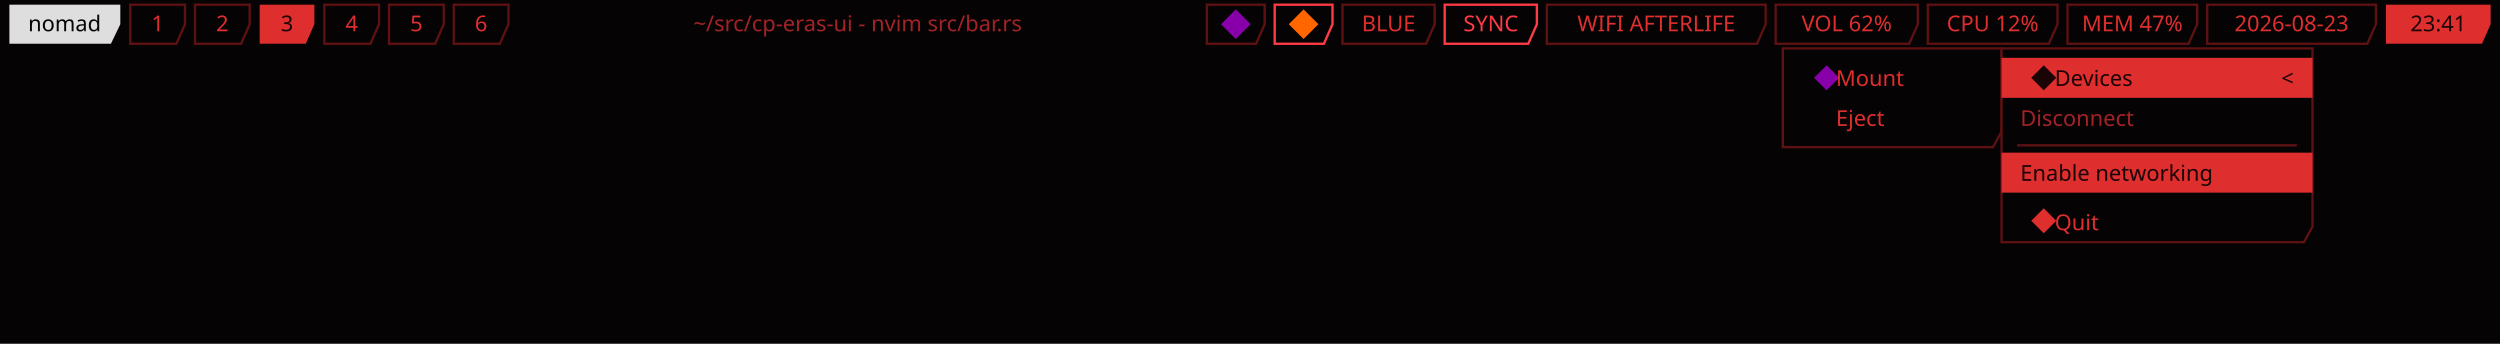
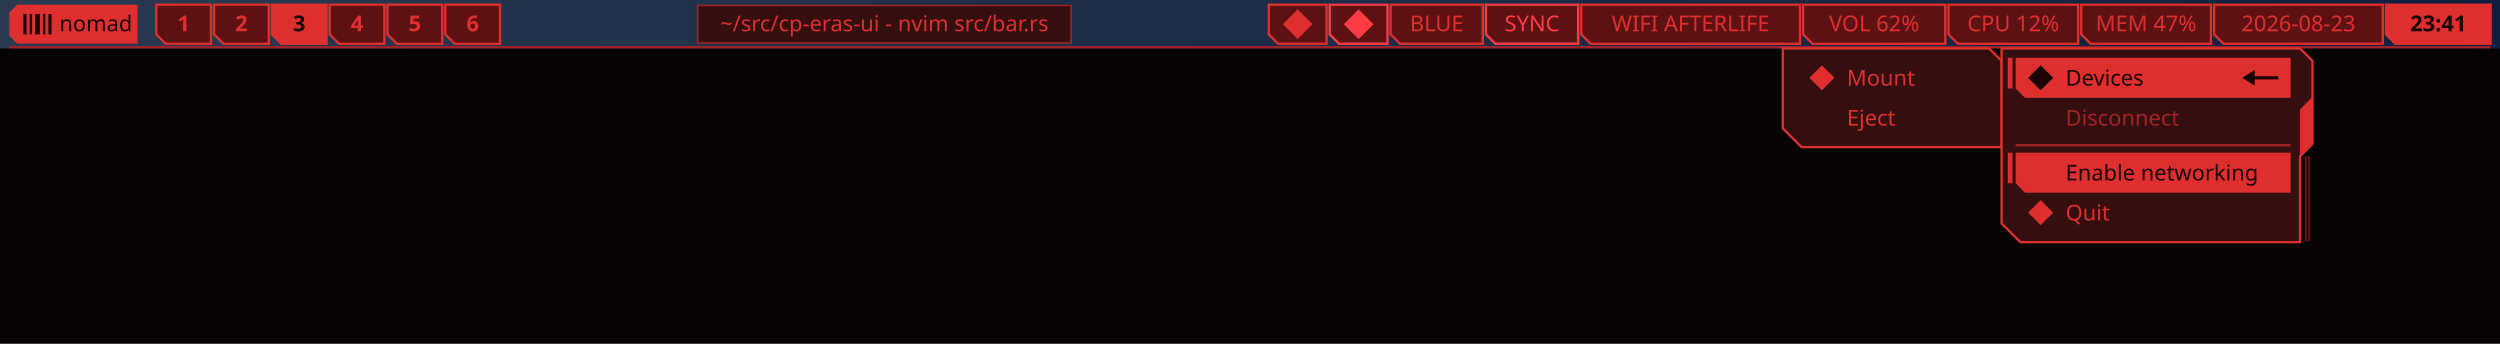
<svg xmlns="http://www.w3.org/2000/svg" width="1600" height="220" viewBox="0 0 1600 220" font-family="Rajdhani">
+   <defs>
+     <linearGradient id="band" x1="0" y1="0" x2="1" y2="0">
+       <stop offset="0" stop-color="#2a3a51" />
+       <stop offset="1" stop-color="#101f3d" />
+     </linearGradient>
+     <path id="dia16" d="M -8,0 L 0,-8 L 8,0 L 0,8 Z" />
+     <path id="dia19" d="M -9.5,0 L 0,-9.5 L 9.5,0 L 0,9.5 Z" />
+     <g id="arrow-left">
+       <rect x="6" y="-1" width="17" height="2" />
+       <path d="M 0,0 L 8,-5 V 5 Z" />
+     </g>
+   </defs>
  <rect width="1600" height="220" fill="#050304" />
+   <rect x="0" y="0" width="1600" height="31" fill="url(#band)" />
+   <rect x="6" y="29.5" width="1588" height="1.5" fill="#a32226" />
  <g font-size="14">
-     <path d="M 6 3 H 77 V 15.5 L 71 28 H 6 Z" fill="#dedede" />
-     <text x="18" y="20" fill="#050304">nomad</text>
-     <path d="M 83.4 3 H 118.4 V 15.5 L 112.9 28 H 83.4 Z" fill="none" stroke="#5e1112" stroke-width="1.5" />
-     <text x="100.9" y="20" text-anchor="middle" fill="#de2e2e">1</text>
-     <path d="M 124.8 3 H 159.8 V 15.5 L 154.3 28 H 124.8 Z" fill="none" stroke="#5e1112" stroke-width="1.5" />
-     <text x="142.3" y="20" text-anchor="middle" fill="#de2e2e">2</text>
-     <path d="M 166.2 3 H 201.2 V 15.5 L 195.7 28 H 166.2 Z" fill="#de2e2e" />
-     <text x="183.7" y="20" text-anchor="middle" fill="#1a0405">3</text>
-     <path d="M 207.6 3 H 242.6 V 15.5 L 237.1 28 H 207.6 Z" fill="none" stroke="#5e1112" stroke-width="1.5" />
-     <text x="225.1" y="20" text-anchor="middle" fill="#de2e2e">4</text>
-     <path d="M 249 3 H 284 V 15.5 L 278.5 28 H 249 Z" fill="none" stroke="#5e1112" stroke-width="1.5" />
-     <text x="266.5" y="20" text-anchor="middle" fill="#de2e2e">5</text>
-     <path d="M 290.4 3 H 325.4 V 15.5 L 319.9 28 H 290.4 Z" fill="none" stroke="#5e1112" stroke-width="1.5" />
-     <text x="307.9" y="20" text-anchor="middle" fill="#de2e2e">6</text>
-     <text x="548.9" y="20" text-anchor="middle" fill="#a32226">~/src/cp-eras-ui - nvim src/bar.rs</text>
-     <path d="M 772.4 3 H 809.4 V 15.5 L 803.9 28 H 772.4 Z" fill="none" stroke="#5e1112" stroke-width="1.5" />
-     <path d="M 781.4 15.5 L 790.9 6 L 800.4 15.5 L 790.9 25 Z" fill="#8800aa" />
-     <path d="M 815.8 3 H 852.8 V 15.5 L 847.3 28 H 815.8 Z" fill="none" stroke="#ff3b45" stroke-width="1.5" />
-     <path d="M 824.8 15.5 L 834.3 6 L 843.8 15.5 L 834.3 25 Z" fill="#ff6600" />
-     <path d="M 859.2 3 H 918.2 V 15.5 L 912.7 28 H 859.2 Z" fill="none" stroke="#5e1112" stroke-width="1.5" />
-     <text x="888.7" y="20" text-anchor="middle" fill="#de2e2e">BLUE</text>
-     <path d="M 924.6 3 H 983.6 V 15.5 L 978.1 28 H 924.6 Z" fill="none" stroke="#ff3b45" stroke-width="1.5" />
-     <text x="954.1" y="20" text-anchor="middle" fill="#ff3b45">SYNC</text>
-     <path d="M 990 3 H 1130 V 15.5 L 1124.5 28 H 990 Z" fill="none" stroke="#5e1112" stroke-width="1.5" />
-     <text x="1060" y="20" text-anchor="middle" fill="#de2e2e">WIFI AFTERLIFE</text>
-     <path d="M 1136.4 3 H 1227.4 V 15.5 L 1221.9 28 H 1136.4 Z" fill="none" stroke="#5e1112" stroke-width="1.5" />
-     <text x="1181.9" y="20" text-anchor="middle" fill="#de2e2e">VOL  62%</text>
-     <path d="M 1233.8 3 H 1316.8 V 15.5 L 1311.3 28 H 1233.8 Z" fill="none" stroke="#5e1112" stroke-width="1.5" />
-     <text x="1275.3" y="20" text-anchor="middle" fill="#de2e2e">CPU 12%</text>
-     <path d="M 1323.2 3 H 1406.2 V 15.5 L 1400.7 28 H 1323.2 Z" fill="none" stroke="#5e1112" stroke-width="1.5" />
-     <text x="1364.7" y="20" text-anchor="middle" fill="#de2e2e">MEM 47%</text>
-     <path d="M 1412.6 3 H 1520.6 V 15.5 L 1515.1 28 H 1412.6 Z" fill="none" stroke="#5e1112" stroke-width="1.5" />
-     <text x="1466.6" y="20" text-anchor="middle" fill="#de2e2e">2026-08-23</text>
-     <path d="M 1527 3 H 1594 V 15.5 L 1588.5 28 H 1527 Z" fill="#de2e2e" />
-     <text x="1560.5" y="20" text-anchor="middle" fill="#1a0405">23:41</text>
+     <path d="M 11 3 H 88 V 28 H 11 L 6 23 V 8 Z" fill="#de2e2e" />
+     <g fill="#1a0405">
+       <rect x="15" y="9" width="2" height="13" />
+       <rect x="19" y="9" width="1.5" height="13" />
+       <rect x="22.5" y="9" width="3" height="13" />
+       <rect x="27.5" y="9" width="1.5" height="13" />
+       <rect x="31" y="9" width="2" height="13" />
+       <text x="38" y="20">nomad</text>
+     </g>
+     <g stroke="#de2e2e" stroke-width="1.5" fill="#5e1112">
+       <path d="M 100 3 H 135 V 28 H 106 L 100 22 Z" />
+       <path d="M 137 3 H 172 V 28 H 143 L 137 22 Z" />
+       <path d="M 174 3 H 209 V 28 H 180 L 174 22 Z" fill="#de2e2e" />
+       <path d="M 211 3 H 246 V 28 H 217 L 211 22 Z" />
+       <path d="M 248 3 H 283 V 28 H 254 L 248 22 Z" />
+       <path d="M 285 3 H 320 V 28 H 291 L 285 22 Z" />
+     </g>
+     <g font-weight="700" text-anchor="middle" fill="#de2e2e">
+       <text x="117.5" y="20">1</text>
+       <text x="154.5" y="20">2</text>
+       <text x="191.5" y="20" fill="#1a0405">3</text>
+       <text x="228.5" y="20">4</text>
+       <text x="265.5" y="20">5</text>
+       <text x="302.5" y="20">6</text>
+     </g>
+     <rect x="446.5" y="3.5" width="239" height="24" fill="#350e10" stroke="#a32226" stroke-width="1" />
+     <text x="566" y="20" text-anchor="middle" fill="#de2e2e">~/src/cp-eras-ui - nvim src/bar.rs</text>
+     <g stroke="#de2e2e" stroke-width="1.5" fill="#5e1112">
+       <path d="M 812 3 H 849 V 28 H 818 L 812 22 Z" />
+       <path d="M 851 3 H 888 V 28 H 857 L 851 22 Z" stroke="#ff3b45" />
+       <path d="M 890 3 H 949 V 28 H 896 L 890 22 Z" />
+       <path d="M 951 3 H 1010 V 28 H 957 L 951 22 Z" stroke="#ff3b45" />
+       <path d="M 1012 3 H 1152 V 28 H 1018 L 1012 22 Z" />
+       <path d="M 1154 3 H 1245 V 28 H 1160 L 1154 22 Z" />
+       <path d="M 1247 3 H 1330 V 28 H 1253 L 1247 22 Z" />
+       <path d="M 1332 3 H 1415 V 28 H 1338 L 1332 22 Z" />
+       <path d="M 1417 3 H 1525 V 28 H 1423 L 1417 22 Z" />
+       <path d="M 1527 3 H 1594 V 28 H 1533 L 1527 22 Z" fill="#de2e2e" />
+     </g>
+     <use href="#dia19" x="830.5" y="15.5" fill="#de2e2e" />
+     <use href="#dia19" x="869.5" y="15.5" fill="#ff3b45" />
+     <g text-anchor="middle" fill="#de2e2e">
+       <text x="919.5" y="20">BLUE</text>
+       <text x="980.5" y="20" fill="#ff3b45">SYNC</text>
+       <text x="1082" y="20">WIFI AFTERLIFE</text>
+       <text x="1199.5" y="20">VOL  62%</text>
+       <text x="1288.5" y="20">CPU 12%</text>
+       <text x="1373.5" y="20">MEM 47%</text>
+       <text x="1471" y="20">2026-08-23</text>
+       <text x="1560.5" y="20" font-weight="700" fill="#1a0405">23:41</text>
+     </g>
  </g>
-   <path d="M 1141 31 H 1281 V 84.2 L 1275.5 94.2 H 1141 Z" fill="#050304" stroke="#5e1112" stroke-width="1.5" />
+   <path d="M 1141 31 H 1273 L 1281 39 V 94.2 H 1153 L 1141 82.2 Z" fill="#350e10" stroke="#de2e2e" stroke-width="1.5" />
+   <g font-size="14" fill="#de2e2e">
+     <use href="#dia16" x="1166" y="49.8" />
+     <text x="1182" y="54.8">Mount</text>
+     <text x="1182" y="80.4">Eject</text>
+   </g>
+   <path d="M 1281 31 H 1472 L 1480 39 V 92 L 1472 100 V 155 H 1293 L 1281 143 Z" fill="#350e10" stroke="#de2e2e" stroke-width="1.5" />
+   <path d="M 1480 62 V 92 L 1472 100 V 70 Z" fill="#de2e2e" />
+   <rect x="1475" y="100" width="1.5" height="54.5" fill="#5e1112" />
+   <rect x="1477" y="100" width="1.5" height="54.5" fill="#5e1112" />
  <g font-size="14">
-     <path d="M 1161 49.8 L 1169 41.8 L 1177 49.8 L 1169 57.8 Z" fill="#8800aa" />
-     <text x="1175" y="55" fill="#de2e2e">Mount</text>
-     <text x="1175" y="80.6" fill="#de2e2e">Eject</text>
-   </g>
-   <path d="M 1281 31 H 1480 V 145 L 1474.5 155 H 1281 Z" fill="#050304" stroke="#5e1112" stroke-width="1.5" />
-   <g font-size="14">
-     <rect x="1281" y="37" width="199" height="25.6" fill="#de2e2e" />
-     <path d="M 1300 49.8 L 1308 41.8 L 1316 49.8 L 1308 57.8 Z" fill="#1a0405" />
-     <text x="1315" y="55" fill="#1a0405">Devices</text>
-     <text x="1468" y="55" text-anchor="end" fill="#1a0405">&lt;</text>
-     <text x="1293" y="80.6" fill="#a32226">Disconnect</text>
-     <line x1="1291" y1="93" x2="1470" y2="93" stroke="#5e1112" stroke-width="1.5" />
-     <rect x="1281" y="97.7" width="199" height="25.6" fill="#de2e2e" />
-     <text x="1293" y="115.7" fill="#1a0405">Enable networking</text>
-     <path d="M 1300 141.3 L 1308 133.3 L 1316 141.3 L 1308 149.3 Z" fill="#de2e2e" />
-     <text x="1315" y="147.3" fill="#de2e2e">Quit</text>
+     <rect x="1285" y="37" width="3" height="19.6" fill="#de2e2e" />
+     <path d="M 1290 37 H 1466 V 62.6 H 1296 L 1290 56.6 Z" fill="#de2e2e" />
+     <use href="#dia16" x="1306" y="49.8" fill="#1a0405" />
+     <text x="1322" y="54.8" fill="#1a0405">Devices</text>
+     <use href="#arrow-left" x="1435" y="49.8" fill="#1a0405" />
+     <text x="1322" y="80.4" fill="#a32226">Disconnect</text>
+     <rect x="1290" y="92.2" width="176" height="1.5" fill="#a32226" />
+     <rect x="1285" y="97.7" width="3" height="19.6" fill="#de2e2e" />
+     <path d="M 1290 97.7 H 1466 V 123.3 H 1296 L 1290 117.3 Z" fill="#de2e2e" />
+     <text x="1322" y="115.5" fill="#1a0405">Enable networking</text>
+     <use href="#dia16" x="1306" y="136.1" fill="#de2e2e" />
+     <text x="1322" y="141.1" fill="#de2e2e">Quit</text>
  </g>
</svg>
